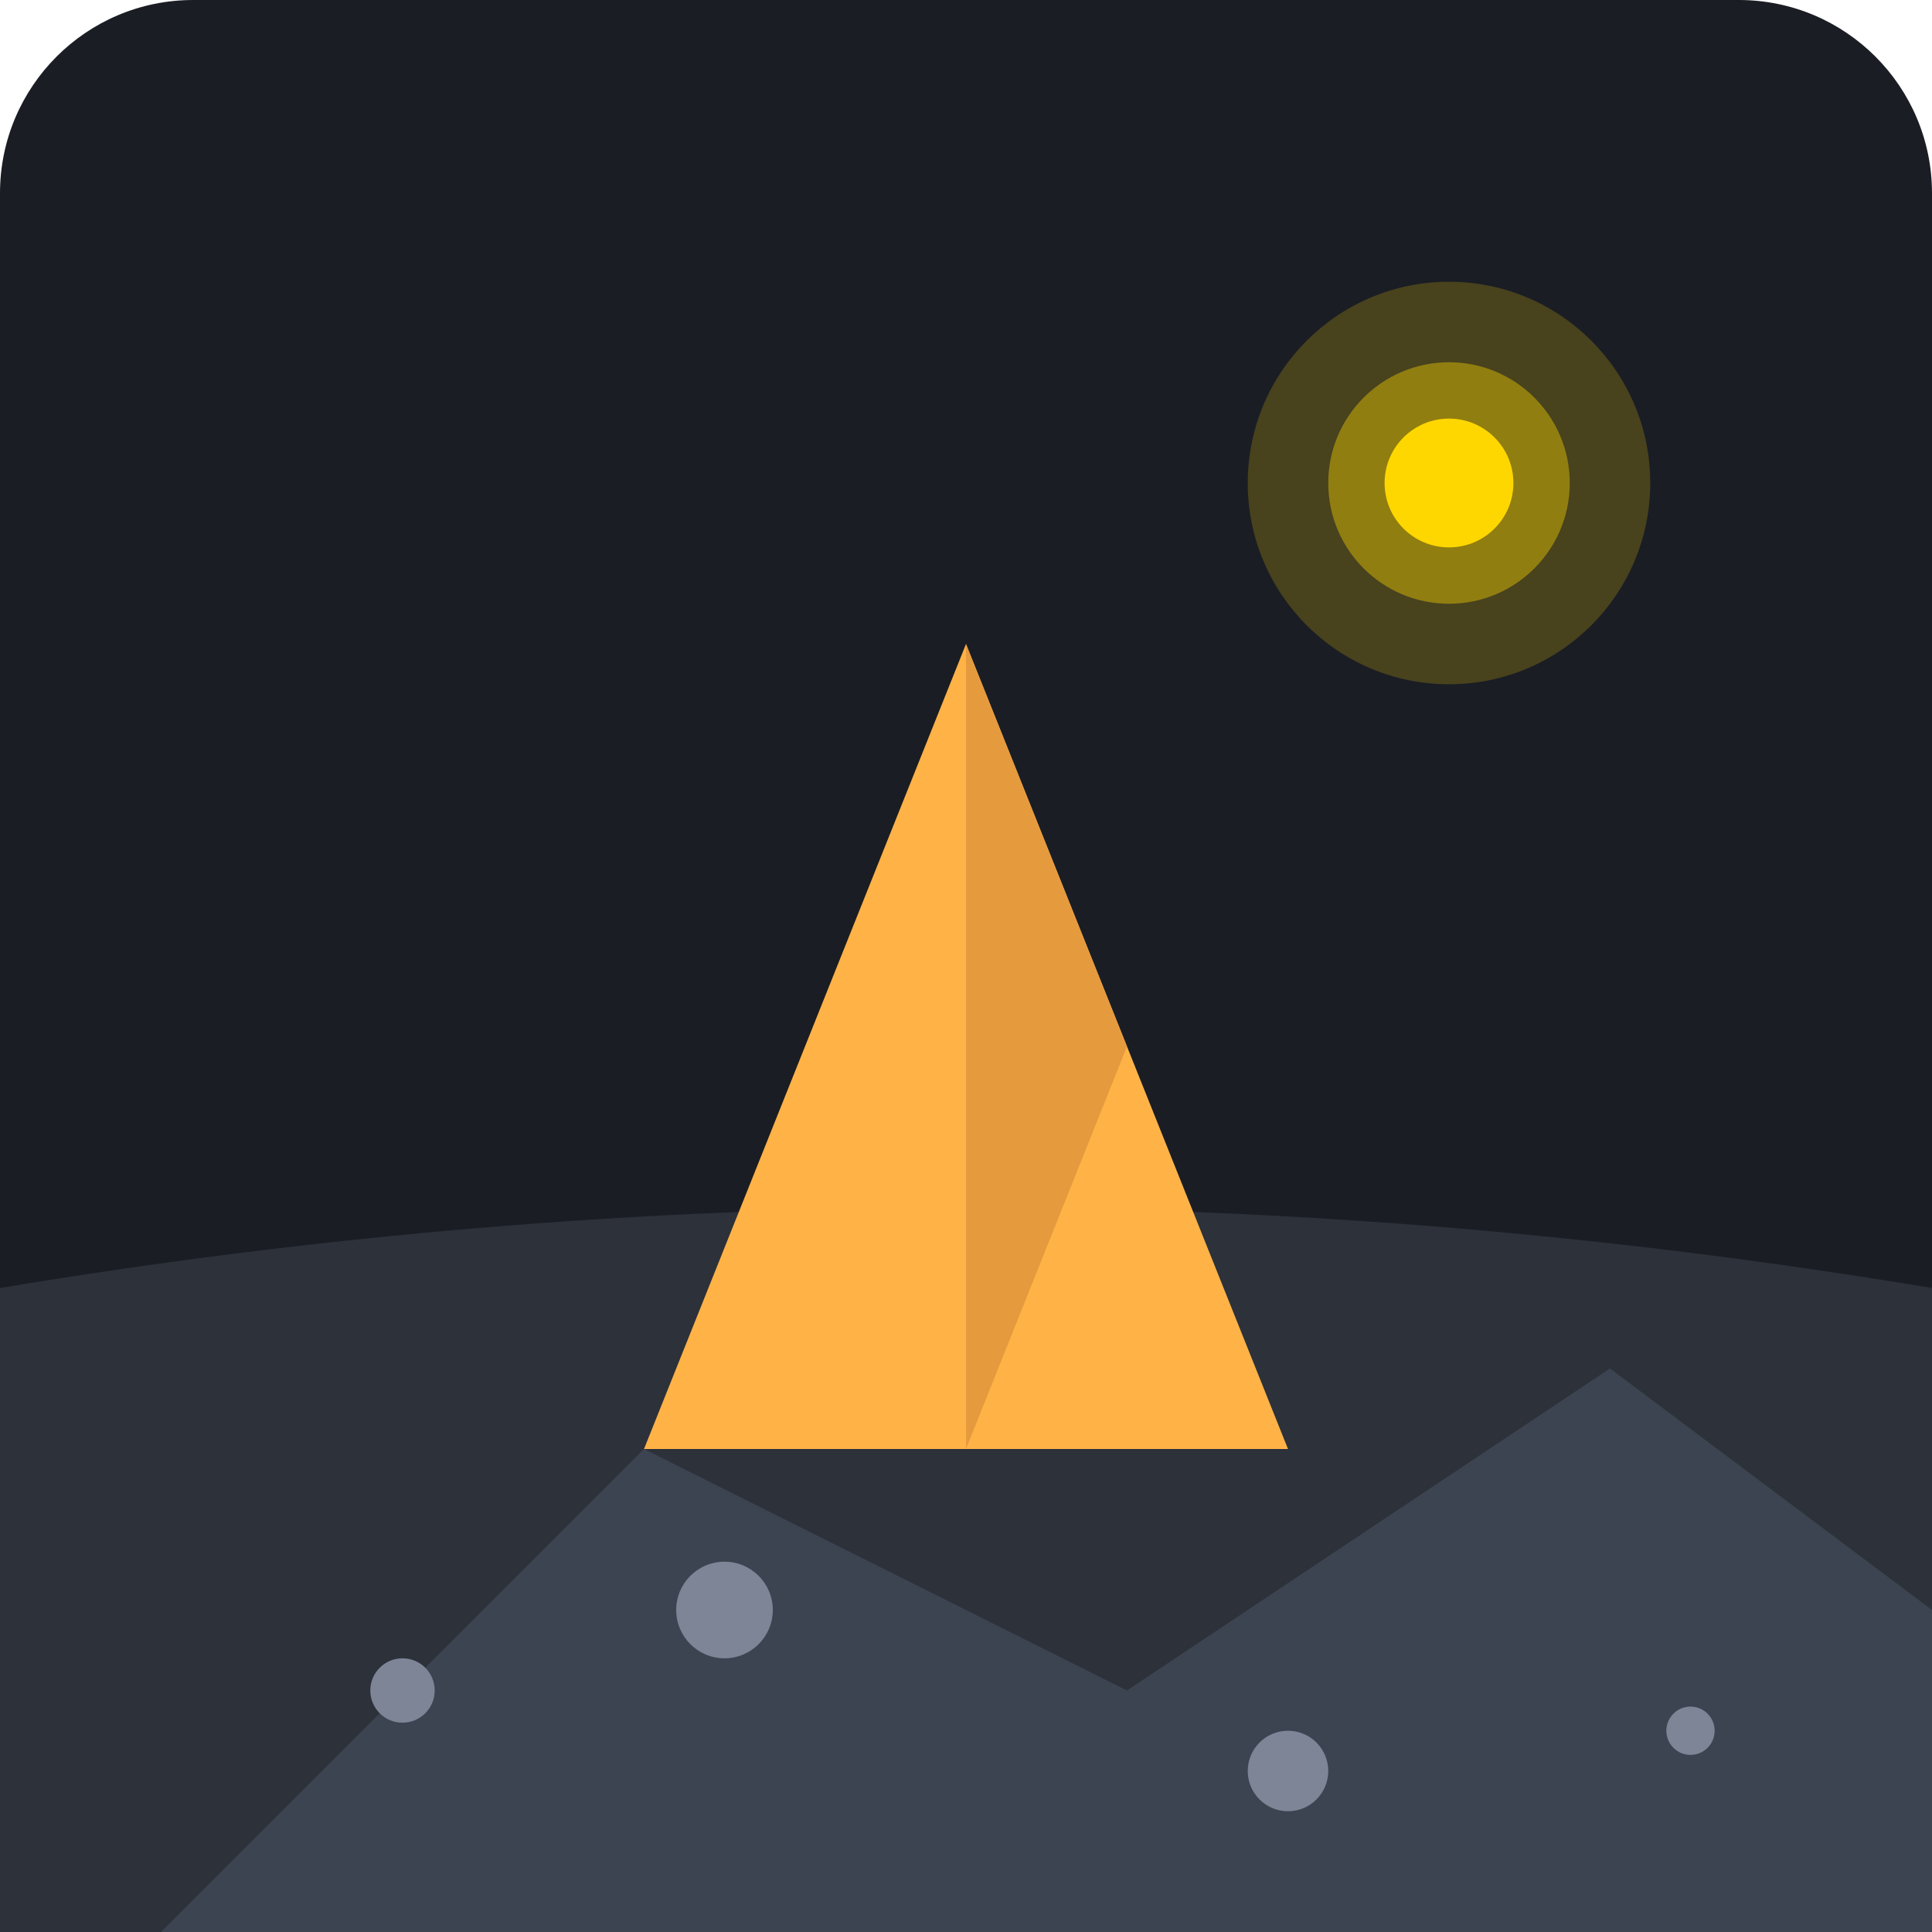
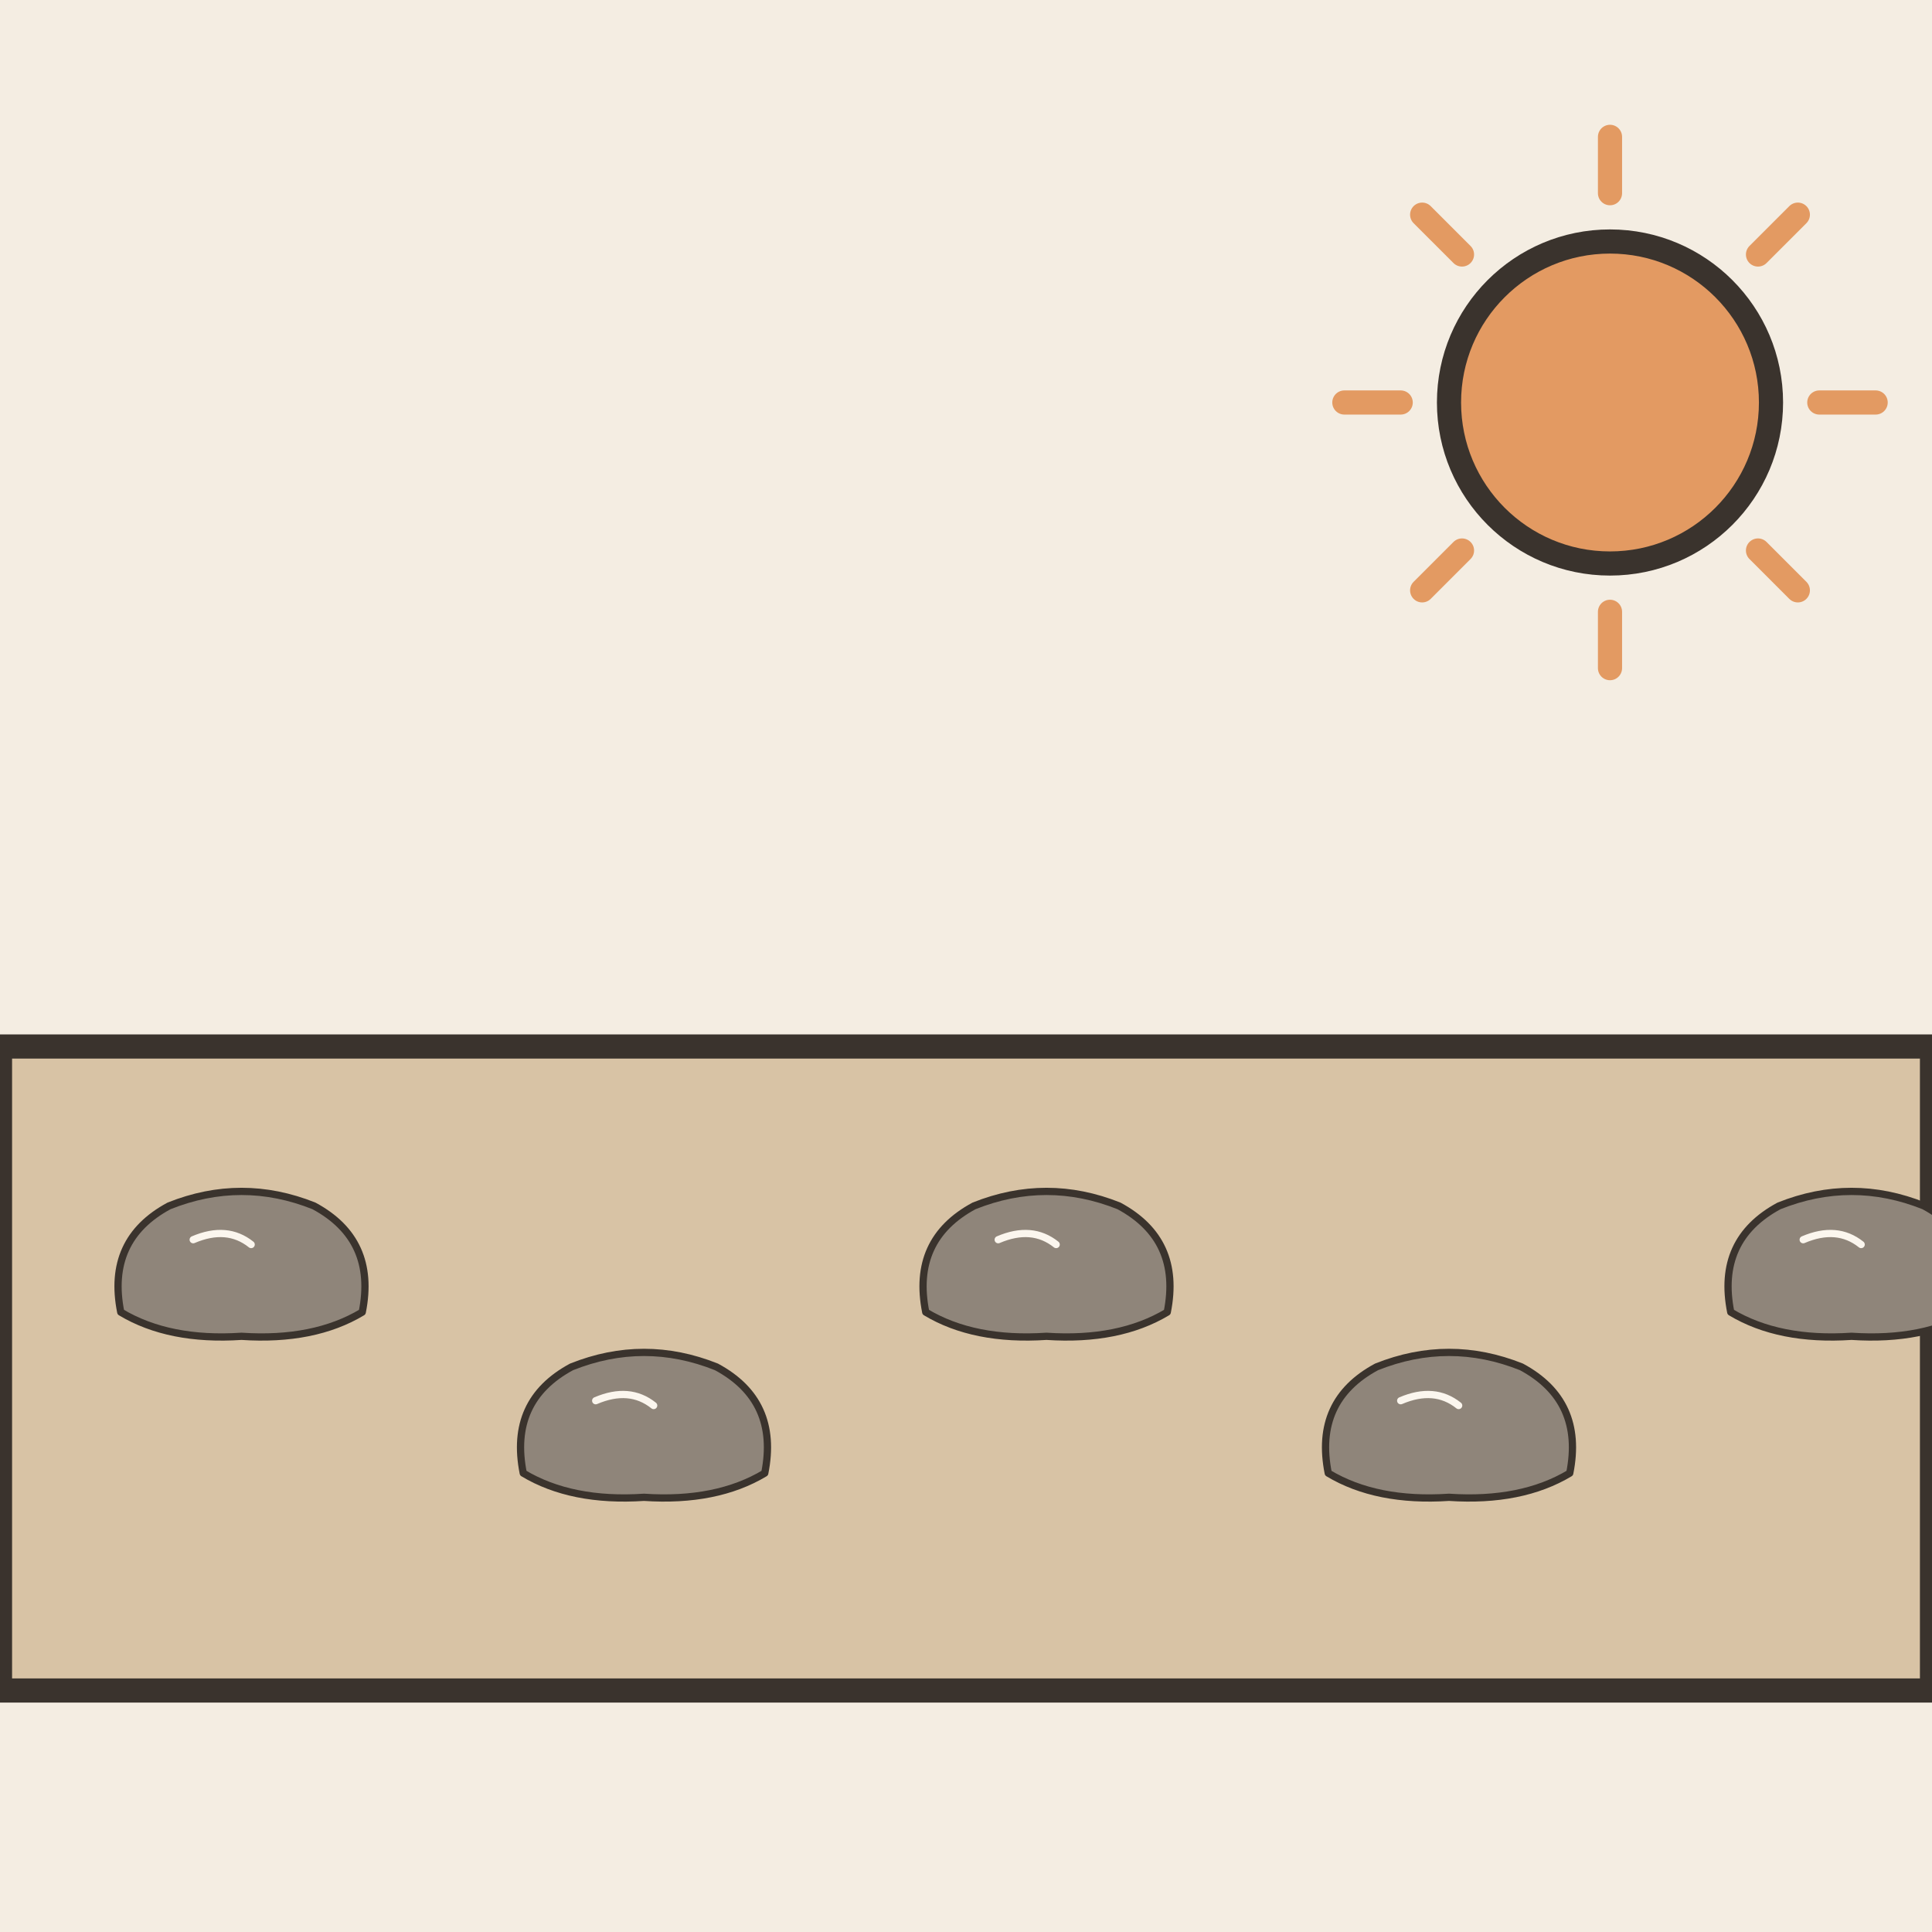
- <svg xmlns="http://www.w3.org/2000/svg" viewBox="0 0 240 240">
-   <rect width="240" height="240" rx="24" fill="#1A1D24" />
-   <path d="M0 160 Q 120 140 240 160 L 240 240 L 0 240 Z" fill="#2C313A" />
-   <path d="M20 240 L 80 180 L 140 210 L 200 170 L 240 200 L 240 240 Z" fill="#3D4451" />
-   <circle cx="50" cy="210" r="4" fill="#7D8597" />
-   <circle cx="90" cy="200" r="6" fill="#7D8597" />
-   <circle cx="160" cy="220" r="5" fill="#7D8597" />
-   <circle cx="210" cy="215" r="3" fill="#7D8597" />
-   <path d="M120 80 L 160 180 L 80 180 Z" fill="#FFB347" />
-   <path d="M120 80 L 140 130 L 120 180 Z" fill="#E69A3E" />
-   <circle cx="180" cy="60" r="25" fill="#FFD700" opacity="0.2" />
-   <circle cx="180" cy="60" r="15" fill="#FFD700" opacity="0.4" />
-   <circle cx="180" cy="60" r="8" fill="#FFD700" />
+ <svg xmlns="http://www.w3.org/2000/svg" viewBox="0 0 240 240" data-style="editorial">
+   <rect width="240" height="240" fill="#F4EDE2" />
+   <path d="M0 130L240 130L240 210L0 210Z" fill="#D8C3A5" stroke="#3A332D" stroke-width="3" stroke-linecap="round" stroke-linejoin="round" />
+   <g transform="translate(30 160) scale(0.3 0.3)">
+     <path d="M-50 10Q-56 -20 -30 -34Q0 -46 30 -34Q56 -20 50 10Q30 22 0 20Q-30 22 -50 10Z" fill="#8F857A" stroke="#3A332D" stroke-width="3" stroke-linecap="round" stroke-linejoin="round" />
+     <path d="M-20 -20Q-6 -26 4 -18" fill="none" stroke="#FBF6EE" stroke-width="3" stroke-linecap="round" stroke-linejoin="round" />
+   </g>
+   <g transform="translate(80 180) scale(0.3 0.3)">
+     <path d="M-50 10Q-56 -20 -30 -34Q0 -46 30 -34Q56 -20 50 10Q30 22 0 20Q-30 22 -50 10Z" fill="#8F857A" stroke="#3A332D" stroke-width="3" stroke-linecap="round" stroke-linejoin="round" />
+     <path d="M-20 -20Q-6 -26 4 -18" fill="none" stroke="#FBF6EE" stroke-width="3" stroke-linecap="round" stroke-linejoin="round" />
+   </g>
+   <g transform="translate(130 160) scale(0.3 0.3)">
+     <path d="M-50 10Q-56 -20 -30 -34Q0 -46 30 -34Q56 -20 50 10Q30 22 0 20Q-30 22 -50 10Z" fill="#8F857A" stroke="#3A332D" stroke-width="3" stroke-linecap="round" stroke-linejoin="round" />
+     <path d="M-20 -20Q-6 -26 4 -18" fill="none" stroke="#FBF6EE" stroke-width="3" stroke-linecap="round" stroke-linejoin="round" />
+   </g>
+   <g transform="translate(180 180) scale(0.3 0.3)">
+     <path d="M-50 10Q-56 -20 -30 -34Q0 -46 30 -34Q56 -20 50 10Q30 22 0 20Q-30 22 -50 10Z" fill="#8F857A" stroke="#3A332D" stroke-width="3" stroke-linecap="round" stroke-linejoin="round" />
+     <path d="M-20 -20Q-6 -26 4 -18" fill="none" stroke="#FBF6EE" stroke-width="3" stroke-linecap="round" stroke-linejoin="round" />
+   </g>
+   <g transform="translate(230 160) scale(0.3 0.3)">
+     <path d="M-50 10Q-56 -20 -30 -34Q0 -46 30 -34Q56 -20 50 10Q30 22 0 20Q-30 22 -50 10Z" fill="#8F857A" stroke="#3A332D" stroke-width="3" stroke-linecap="round" stroke-linejoin="round" />
+     <path d="M-20 -20Q-6 -26 4 -18" fill="none" stroke="#FBF6EE" stroke-width="3" stroke-linecap="round" stroke-linejoin="round" />
+   </g>
+   <path d="M226 50L233 50" stroke="#E39A62" stroke-width="3" stroke-linecap="round" fill="none" />
+   <path d="M218.385 68.385L223.335 73.335" stroke="#E39A62" stroke-width="3" stroke-linecap="round" fill="none" />
+   <path d="M200 76L200 83" stroke="#E39A62" stroke-width="3" stroke-linecap="round" fill="none" />
+   <path d="M181.615 68.385L176.665 73.335" stroke="#E39A62" stroke-width="3" stroke-linecap="round" fill="none" />
+   <path d="M174 50L167 50" stroke="#E39A62" stroke-width="3" stroke-linecap="round" fill="none" />
+   <path d="M181.615 31.615L176.665 26.666" stroke="#E39A62" stroke-width="3" stroke-linecap="round" fill="none" />
+   <path d="M200 24L200 17" stroke="#E39A62" stroke-width="3" stroke-linecap="round" fill="none" />
+   <path d="M218.385 31.615L223.335 26.666" stroke="#E39A62" stroke-width="3" stroke-linecap="round" fill="none" />
+   <circle cx="200" cy="50" r="20" fill="#E39A62" stroke="#3A332D" stroke-width="3" stroke-linecap="round" stroke-linejoin="round" />
</svg>
